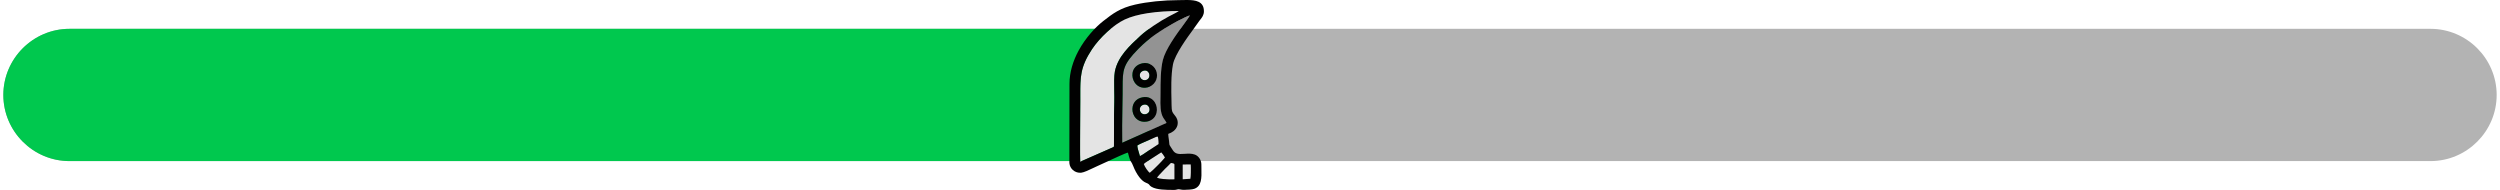
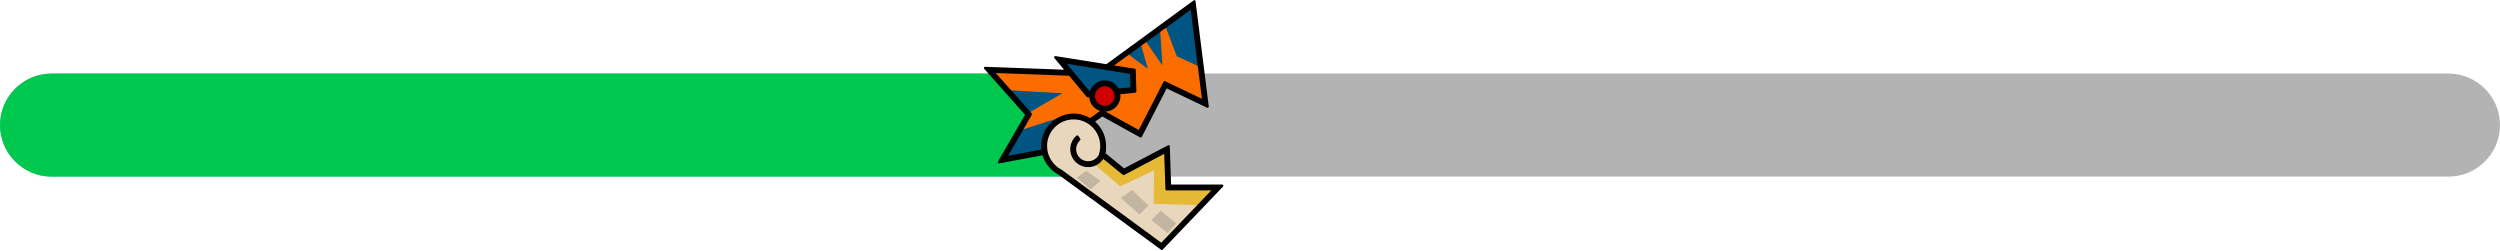
- <svg xmlns="http://www.w3.org/2000/svg" xml:space="preserve" width="1369px" height="104px" version="1.1" shape-rendering="geometricPrecision" text-rendering="geometricPrecision" image-rendering="optimizeQuality" fill-rule="evenodd" clip-rule="evenodd" viewBox="0 0 1367.32 104.15">
+ <svg xmlns="http://www.w3.org/2000/svg" xml:space="preserve" width="1369px" height="137px" version="1.1" shape-rendering="geometricPrecision" text-rendering="geometricPrecision" image-rendering="optimizeQuality" fill-rule="evenodd" clip-rule="evenodd" viewBox="0 0 1367.32 136.66">
  <defs>
    <clipPath id="id0">
-       <path d="M36.27 15.81l1294.78 0c19.95,0 36.27,16.32 36.27,36.27l0 0c0,19.94 -16.32,36.26 -36.27,36.26l-1294.78 0c-19.95,0 -36.27,-16.32 -36.27,-36.26l0 0c0,-19.95 16.32,-36.27 36.27,-36.27z" />
+       <path d="M28.19 40.14l1310.94 0c15.51,0 28.19,12.69 28.19,28.19l0 0c0,15.5 -12.68,28.18 -28.19,28.18l-1310.94 0c-15.51,0 -28.19,-12.68 -28.19,-28.18l0 0c0,-15.5 12.68,-28.19 28.19,-28.19z" />
    </clipPath>
  </defs>
  <g id="Camada_x0020_1">
-     <g id="_2489276921056">
-       <path fill="#B3B3B3" d="M36.27 15.81l1294.78 0c19.95,0 36.27,16.32 36.27,36.27l0 0c0,19.94 -16.32,36.26 -36.27,36.26l-1294.78 0c-19.95,0 -36.27,-16.32 -36.27,-36.26l0 0c0,-19.95 16.32,-36.27 36.27,-36.27z" />
+     <g id="_2960578527872">
+       <path fill="#B3B3B3" d="M28.19 40.14l1310.94 0c15.51,0 28.19,12.69 28.19,28.19l0 0c0,15.5 -12.68,28.18 -28.19,28.18l-1310.94 0c-15.51,0 -28.19,-12.68 -28.19,-28.18l0 0c0,-15.5 12.68,-28.19 28.19,-28.19z" />
      <g clip-path="url(#id0)">
        <g>
-           <rect fill="#00C84E" x="-120.5" y="2.62" width="749.13" height="98.91" />
+           <rect fill="#00C84E" x="-120.5" y="29.89" width="714.86" height="76.87" />
        </g>
      </g>
-       <path fill="none" d="M36.27 15.81l1294.78 0c19.95,0 36.27,16.32 36.27,36.27l0 0c0,19.94 -16.32,36.26 -36.27,36.26l-1294.78 0c-19.95,0 -36.27,-16.32 -36.27,-36.26l0 0c0,-19.95 16.32,-36.27 36.27,-36.27z" />
+       <path fill="none" d="M28.19 40.14l1310.94 0c15.51,0 28.19,12.69 28.19,28.19l0 0c0,15.5 -12.68,28.18 -28.19,28.18l-1310.94 0c-15.51,0 -28.19,-12.68 -28.19,-28.18l0 0c0,-15.5 12.68,-28.19 28.19,-28.19z" />
      <g>
-         <path fill="#939393" d="M624.82 53.35c8.82,-1.55 10.89,11.9 2.24,13.31 -8.87,1.45 -11.11,-11.76 -2.24,-13.31zm-0.27 -18.61c3.96,-0.91 7.23,1.84 7.93,5.03 0.91,4.13 -1.83,7.41 -5.05,8.14 -8.52,1.95 -12,-11.07 -2.88,-13.17zm-10.98 43.58l24.35 -10.9c-0.19,-0.7 -1.29,-2.02 -1.82,-2.89 -2.05,-3.41 -1.48,-8.86 -1.48,-13.32 0,-5.64 -0.03,-13.04 1.27,-18.27 2.11,-8.49 13.29,-21.35 14.83,-24.55 -1.35,0.25 -7.63,3.55 -8.96,4.31 -7.56,4.3 -13.24,7.91 -19.28,14.05 -9.65,9.79 -8.55,12.26 -8.69,24.91 -0.1,8.71 -0.39,17.92 -0.22,26.66z" />
-         <path fill="#E4E4E4" d="M625.16 38.78c-3.46,1.09 -1.9,5.92 1.43,5.14 3.2,-0.75 2.17,-6.27 -1.43,-5.14zm-16.78 42.07c0.83,-0.41 0.68,-0.3 0.7,-1.47 0.13,-7.74 -0.12,-15.61 0.17,-23.33 0.18,-4.58 -0.44,-12.79 0.31,-16.78 1.59,-8.38 8.6,-14.64 14.32,-19.91 3.5,-3.22 10.93,-8.07 15.32,-10.35 1.19,-0.62 4.66,-2.3 5.49,-3.01 -9.53,0 -21.95,1.03 -29.71,4.68 -6.43,3.02 -13.97,10.23 -17.96,16.27 -6.99,10.58 -6.43,16.05 -6.43,27.86 0,2.48 -0.26,32.33 -0.04,33.88l17.83 -7.84zm13.45 -1.04c0.16,1.9 0.99,4.11 1.47,5.84 1.38,-0.6 3.64,-2.33 5.07,-3.24 1.68,-1.08 3.48,-2.22 5.18,-3.39 0.05,-0.79 -0.04,-3.9 -0.63,-4.2 -0.2,-0.1 -3.16,1.28 -3.64,1.51 -2.04,0.97 -5.91,2.39 -7.45,3.48zm6.88 14.94c1.32,-0.92 8.06,-7.69 8.33,-8.41 -0.29,-0.59 -1.57,-2.45 -2.03,-2.84 -1.28,0.81 -9.1,5.76 -9.6,6.44 0.45,1.48 2.37,4.3 3.3,4.81zm3.93 2.62c1.42,1 7.54,1.11 9.58,0.97l0 -8.5c-2.01,-0.62 -1.75,-0.8 -2.92,0.56 -0.72,0.83 -1.55,1.42 -2.29,2.22 -1.36,1.48 -3.25,3.31 -4.37,4.75zm18.33 0.68c0.3,-1.26 0.35,-6.41 0.18,-7.89l-4.4 0.05 0 8.11 4.22 -0.27zm-25.84 -40.61c-3.28,1.03 -2.02,5.98 1.45,5.16 3.44,-0.8 2.12,-6.27 -1.45,-5.16z" />
-         <path fill="#010101" d="M641.74 89.69l0.48 0.15 0 0.36c-0.13,-0.23 -0.28,-0.4 -0.48,-0.51zm-6.2 4.51c-1.04,1.08 -2.12,2.21 -2.87,3.17 0.58,0.39 1.92,0.65 3.43,0.8 2.24,0.23 4.88,0.23 6.1,0.15l0 -8.46 -0.66 -0.22c-0.57,-0.19 -0.88,-0.29 -1.12,-0.24 -0.29,0.05 -0.51,0.31 -0.98,0.86l-0.13 0.15c-0.38,0.45 -0.8,0.82 -1.21,1.19 -0.36,0.33 -0.73,0.66 -1.07,1.03 -0.45,0.5 -0.97,1.03 -1.49,1.57zm-7.69 -54.71c-0.56,-0.69 -1.48,-1.07 -2.69,-0.69 -1.17,0.37 -1.77,1.18 -1.9,2.05 -0.06,0.38 -0.03,0.77 0.07,1.15 0.11,0.37 0.29,0.72 0.54,1.03 0.58,0.71 1.54,1.14 2.71,0.87 1.15,-0.27 1.75,-1.16 1.88,-2.12 0.06,-0.4 0.03,-0.83 -0.07,-1.22 -0.11,-0.39 -0.29,-0.77 -0.54,-1.07zm-8.61 0.48c0.39,-2.36 2.05,-4.5 5.31,-5.25l0.06 -0.01c1.96,-0.44 3.75,0.03 5.14,0.99 1.39,0.96 2.38,2.43 2.74,4.02l0.01 0.05c0.43,1.95 0.05,3.72 -0.82,5.11 -0.96,1.56 -2.54,2.66 -4.24,3.05 -3.1,0.71 -5.54,-0.56 -6.95,-2.57 -0.54,-0.77 -0.93,-1.66 -1.15,-2.58 -0.21,-0.92 -0.25,-1.88 -0.1,-2.81zm8.67 18.24c-0.58,-0.73 -1.55,-1.13 -2.77,-0.75 -1.15,0.36 -1.74,1.2 -1.87,2.1 -0.05,0.38 -0.02,0.78 0.08,1.16 0.1,0.37 0.28,0.73 0.52,1.03 0.57,0.7 1.51,1.12 2.71,0.83 1.2,-0.28 1.82,-1.14 1.95,-2.09 0.06,-0.39 0.03,-0.81 -0.07,-1.21 -0.11,-0.39 -0.3,-0.76 -0.55,-1.07zm-8.57 0.09c0.53,-2.35 2.29,-4.41 5.48,-4.97 3.15,-0.55 5.44,0.8 6.69,2.84 0.5,0.81 0.83,1.73 0.99,2.68 0.16,0.95 0.14,1.93 -0.06,2.86 -0.52,2.38 -2.25,4.46 -5.37,4.97 -3.19,0.52 -5.53,-0.85 -6.8,-2.89 -0.5,-0.8 -0.84,-1.71 -1,-2.65 -0.16,-0.94 -0.14,-1.92 0.07,-2.84zm28.77 31.89c0.85,0 1.73,0 2.54,-0.03l-2.54 0.03zm-1.34 8.11l4.18 -0.27c0.14,-0.59 0.22,-1.97 0.26,-3.44 0.04,-1.74 0.01,-3.6 -0.07,-4.41l-4.37 0.05 0 8.07zm-19.86 -5.59c0.64,0.94 1.34,1.76 1.79,2.02 0.69,-0.49 2.75,-2.45 4.64,-4.37 1.84,-1.84 3.52,-3.65 3.68,-4.02 -0.16,-0.32 -0.6,-1 -1.04,-1.61 -0.38,-0.53 -0.76,-1.02 -0.97,-1.2 -0.84,0.53 -4.34,2.74 -6.86,4.43 -1.41,0.94 -2.52,1.73 -2.72,1.98 0.23,0.75 0.83,1.82 1.48,2.77zm-0.05 -15.3c-1.88,0.79 -3.97,1.68 -5.01,2.41 0.12,1.4 0.61,2.98 1.05,4.41l0.41 1.39c0.96,-0.42 2.33,-1.37 3.55,-2.22 0.55,-0.38 1.07,-0.74 1.5,-1.01l0.93 -0.6c1.4,-0.89 2.86,-1.83 4.24,-2.78 0.03,-0.49 0.01,-1.82 -0.15,-2.86 -0.1,-0.66 -0.25,-1.2 -0.47,-1.31 -0.07,-0.03 -0.49,0.12 -1.03,0.35 -0.96,0.4 -2.29,1.02 -2.59,1.16 -0.67,0.31 -1.53,0.68 -2.43,1.06zm-13.17 -18.28c-0.1,6.39 -0.22,12.89 -0.1,19.15l24.3 -10.87c-0.13,-0.45 -0.62,-1.15 -1.09,-1.81 -0.27,-0.38 -0.53,-0.75 -0.71,-1.06 -1.7,-2.82 -1.61,-7.03 -1.53,-10.93l0.03 -2.68c0,-5.61 0,-12.85 1.28,-17.99 1.47,-5.9 7.3,-13.9 11.25,-19.31 1.71,-2.35 3.07,-4.22 3.56,-5.21 -0.54,0.12 -1.77,0.66 -3.15,1.32 -2.26,1.09 -4.95,2.51 -5.76,2.98 -3.78,2.15 -7.09,4.13 -10.21,6.33 -3.12,2.21 -6.05,4.65 -9.07,7.71 -8.65,8.78 -8.65,11.68 -8.67,21.31l-0.01 3.59 -0.12 7.47zm-23.11 0.61c-0.06,9.13 -0.18,27.5 -0.02,28.92l17.87 -7.86c0.35,-0.17 0.51,-0.25 0.57,-0.39 0.06,-0.11 0.06,-0.28 0.06,-0.57l0 -0.46c0.05,-3.22 0.04,-6.48 0.03,-9.73 -0.01,-4.54 -0.02,-9.1 0.14,-13.6 0.06,-1.64 0.02,-3.75 -0.02,-5.96 -0.07,-3.96 -0.15,-8.26 0.33,-10.83 1.55,-8.16 8.23,-14.31 13.87,-19.49l0.46 -0.42c1.65,-1.52 4.19,-3.41 6.86,-5.22 2.99,-2.02 6.15,-3.94 8.46,-5.14l0.94 -0.48c1.49,-0.75 3.79,-1.91 4.51,-2.49 -5.3,0.01 -11.48,0.33 -17.25,1.23 -4.61,0.73 -8.97,1.83 -12.41,3.45 -3.09,1.45 -6.44,3.88 -9.53,6.68 -3.32,3.01 -6.34,6.46 -8.41,9.58 -6.49,9.82 -6.47,15.23 -6.44,25.41l0.01 2.44 -0.03 4.93zm-5.98 29.3l0.06 -43.01c0,-6.53 2.03,-12.72 4.93,-18.13 3.89,-7.22 9.34,-13.03 13.62,-16.37 2.63,-2.05 4.92,-3.83 7.58,-5.33 2.66,-1.5 5.69,-2.72 9.8,-3.66 3.44,-0.79 7.37,-1.39 11.37,-1.81 4.26,-0.44 8.59,-0.66 12.51,-0.66l4.54 -0.07c4.8,0 9.38,0.67 9.38,6.17 0,2.1 -1.03,3.39 -2.01,4.62l-0.53 0.68c-0.56,0.76 -1.11,1.53 -1.66,2.32 -0.49,0.7 -0.99,1.42 -1.53,2.15 -1.66,2.26 -4.21,5.73 -6.47,9.32 -2.26,3.59 -4.24,7.3 -4.77,10.04 -1.15,5.87 -0.96,13.9 -0.81,20.45l0.04 1.99c0.07,3.38 0.27,3.63 1.6,5.32l0.52 0.66c0.42,0.55 0.75,1.17 0.97,1.81 0.35,1.07 0.41,2.24 0.08,3.36 -0.33,1.11 -1.03,2.19 -2.18,3.07 -0.75,0.58 -1.69,1.08 -2.82,1.46 0.01,0.89 0.14,1.76 0.27,2.62 0.07,0.51 0.15,1.02 0.2,1.54l0.08 0.93c0.04,0.48 0.06,0.73 0.13,0.94 0.07,0.23 0.2,0.42 0.47,0.81l0.85 1.32c0.96,1.56 1.75,2.83 4.56,2.87 0.77,0.01 1.58,-0.04 2.41,-0.09 1.92,-0.12 3.91,-0.25 5.66,0.42 0.98,0.37 1.9,1.13 2.56,2.13 0.6,0.91 0.98,2.03 0.98,3.26 0,0.87 0.01,1.66 0.03,2.43 0.11,4.97 0.2,9.48 -3.92,10.94 -1.26,0.45 -3.64,0.51 -5.25,0.56l-0.46 0.01c-0.78,0.02 -1.28,-0.08 -1.76,-0.17 -0.32,-0.06 -0.62,-0.12 -0.98,-0.14 -0.37,-0.02 -0.71,0.06 -1.08,0.15 -0.39,0.1 -0.82,0.2 -1.35,0.2l-0.54 0c-3.7,0 -9.12,0.01 -11.99,-1.68 -0.76,-0.45 -0.97,-0.74 -1.17,-1.02 -0.26,-0.36 -0.49,-0.68 -1.95,-1.25 -1.32,-0.52 -2.56,-1.69 -3.64,-3.09 -1.41,-1.84 -2.55,-4.09 -3.22,-5.84 -0.59,-1.51 -0.93,-2.03 -1.22,-2.48 -0.45,-0.7 -0.79,-1.23 -1.78,-5.09 -0.93,0.07 -7.83,3.27 -12.63,5.49 -2,0.93 -3.64,1.69 -4.33,1.98 -0.55,0.24 -1.3,0.6 -2.12,0.99 -2.22,1.06 -5.06,2.41 -6.53,2.55l-0.6 0.03c-1.55,0 -2.95,-0.58 -3.99,-1.52 -1.05,-0.93 -1.74,-2.23 -1.88,-3.66l-0.03 -0.52z" />
+         <polygon fill="#FC6D00" points="540.94,38.12 600.6,40.31 652.49,2.36 659.31,56.63 637.38,46.16 623.5,73.2 602.79,61.75 573.07,82.7 548.22,87.33 562.59,62.48 " />
+         <path fill="#005582" d="M616.22 28.89l7.51 -5.5 4.09 14.15c0,0 -6.91,-4.97 -11.6,-8.65zm9.84 -7.21l8.39 -6.13 1.33 20.18 -9.72 -14.05zm11.09 -8.11l15.34 -11.21 4.32 34.39 -13.2 -6.08 -6.46 -17.1zm-88.79 73.53l9.12 -15.78 24.53 -7.83 -6.81 17.71 -26.84 5.9zm13.73 -25.18l-11.32 -12.75c10.61,0.74 30.35,1.72 30.35,1.72l-19.03 11.03z" />
+         <polygon fill="#005582" points="579.49,32.56 595.29,51.55 619.9,49.12 619.6,38.94 " />
+         <circle fill="#CF0000" cx="604.24" cy="52.44" r="6.95" />
+         <path fill="#E8D7BC" d="M579.8 94.11l55.52 40.65 30.94 -32.32 -27.29 0 -0.73 -20.95 -23.63 12.42 -11.89 -9.71c0.41,-1.41 0.62,-2.9 0.62,-4.43 0,-8.92 -7.22,-16.14 -16.14,-16.14 -8.91,0 -16.14,7.22 -16.14,16.14 0,6.24 3.55,11.66 8.74,14.34z" />
+         <polygon fill="#E6BA37" points="656.89,112.22 666.26,102.44 638.97,102.44 638.24,81.49 614.61,93.91 603.18,84.57 603.04,84.64 598.13,89.4 612.69,101.84 631.19,93.08 630.99,111.39 " />
+         <path fill="#C2B5A1" d="M588.91 97.12l5.16 -3.73 7.8 5.49 -5.38 4.5 -7.58 -6.26zm40.85 23.17l8.78 7.14 4.72 -5.38 -8.45 -6.92 -5.05 5.16zm-16.8 -12.08l10.32 9.01 4.83 -4.94 -9 -8.46 -6.15 4.39z" />
+         <path fill="black" fill-rule="nonzero" d="M580.74 92.82l54.39 39.82 27.39 -28.6 -24.45 0c-0.36,0 -0.66,-0.3 -0.66,-0.66l-0.67 -19.3 -21.93 11.53c-0.25,0.13 -0.55,0.09 -0.74,-0.09l-10.69 -8.72 -0.37 0.54c-0.29,0.39 -0.61,0.76 -0.95,1.1l-0.03 0.03c-0.9,0.89 -1.96,1.61 -3.14,2.09 -1.16,0.48 -2.43,0.75 -3.75,0.75 -1.32,0 -2.58,-0.27 -3.74,-0.74 -1.2,-0.5 -2.28,-1.23 -3.18,-2.13 -1.77,-1.77 -2.86,-4.22 -2.86,-6.92 0,-1.32 0.26,-2.59 0.74,-3.74l0.02 -0.04c0.49,-1.18 1.21,-2.25 2.1,-3.14l0.54 -0.5c0.28,-0.24 0.69,-0.21 0.94,0.06l0.58 0.81 0.55 0.82c0.17,0.27 0.12,0.63 -0.11,0.84l-0.24 0.23c-0.61,0.61 -1.1,1.34 -1.43,2.14 -0.32,0.77 -0.49,1.62 -0.49,2.52 0,0.9 0.17,1.75 0.49,2.52 0.33,0.8 0.83,1.53 1.44,2.14l0.03 0.03c1.27,1.26 2.94,1.89 4.62,1.89 1.69,0 3.38,-0.64 4.66,-1.92l0.04 -0.04c0.26,-0.26 0.5,-0.54 0.7,-0.84 0.17,-0.23 0.32,-0.49 0.46,-0.75 -0.01,-0.07 0,-0.13 0.02,-0.2l0.18 -0.62c0.09,-0.32 0.17,-0.64 0.23,-0.95 0.07,-0.33 0.13,-0.66 0.18,-0.99 0.04,-0.32 0.08,-0.65 0.1,-1 0.02,-0.32 0.03,-0.66 0.03,-1.02 0,-1.98 -0.39,-3.86 -1.1,-5.57 -0.73,-1.77 -1.81,-3.37 -3.15,-4.71l-0.04 -0.04c-1.33,-1.32 -2.92,-2.39 -4.68,-3.12 -1.71,-0.71 -3.59,-1.1 -5.57,-1.1 -1.97,0 -3.85,0.39 -5.56,1.1 -1.77,0.73 -3.37,1.81 -4.72,3.15l-0.03 0.04c-1.33,1.33 -2.4,2.92 -3.13,4.68 -0.7,1.71 -1.09,3.59 -1.09,5.57 0,1.36 0.18,2.68 0.53,3.93 0.36,1.28 0.89,2.5 1.57,3.61 0.7,1.14 1.55,2.18 2.52,3.09 0.96,0.9 2.06,1.68 3.24,2.29l0.21 0.13zm23.5 -48.93c1.15,0 2.26,0.23 3.27,0.65 1.05,0.43 1.99,1.07 2.78,1.85l0.03 0.04c0.33,0.33 0.63,0.69 0.9,1.07 0.18,0.26 0.36,0.54 0.51,0.82l6.54 -0.64 -0.22 -7.37 -34.63 -5.51 12.55 15.08 0.12 -0.01c0.19,-0.58 0.43,-1.14 0.73,-1.66 0.38,-0.67 0.84,-1.28 1.38,-1.81l0.04 -0.04c0.78,-0.77 1.71,-1.39 2.74,-1.82 1.01,-0.42 2.11,-0.65 3.26,-0.65zm8.49 7.54l0.01 0.14c0.03,0.3 0.05,0.59 0.05,0.87 0,1.15 -0.23,2.25 -0.65,3.26 -0.43,1.05 -1.07,2 -1.85,2.78 -1.45,1.45 -3.42,2.38 -5.61,2.49l18.15 10.04 13.55 -26.38c0.16,-0.33 0.56,-0.46 0.88,-0.29l20.09 9.6 -6.11 -48.7 -41.91 30.45 11.29 1.8c0.31,0.05 0.54,0.32 0.55,0.63l0.35 11.83c0.01,0.35 -0.25,0.64 -0.59,0.67l-8.2 0.81zm-11.06 9.16c-0.23,-0.08 -0.46,-0.16 -0.69,-0.26 -1.05,-0.43 -1.99,-1.07 -2.78,-1.85l-0.03 -0.04c-0.77,-0.78 -1.4,-1.71 -1.82,-2.73l-0.02 -0.04c-0.33,-0.8 -0.54,-1.66 -0.61,-2.56l-0.77 0.08c-0.23,0.02 -0.46,-0.09 -0.59,-0.26l-9.65 -11.6 -40.09 -1.48 19.62 22.08c0.2,0.22 0.22,0.54 0.07,0.78l-12.97 22.42 18.23 -3.4 -0.06 -0.66c-0.03,-0.44 -0.05,-0.88 -0.05,-1.3 0,-2.4 0.48,-4.69 1.35,-6.79l0.02 -0.03c0.9,-2.16 2.21,-4.11 3.83,-5.73l0.04 -0.03c1.63,-1.62 3.57,-2.92 5.73,-3.82 2.09,-0.86 4.38,-1.34 6.77,-1.34 1.69,0 3.32,0.23 4.87,0.67l0.03 0.01c1.44,0.42 2.81,1.01 4.08,1.75l5.49 -3.87zm6.36 -11.93c-0.5,-0.5 -1.09,-0.9 -1.74,-1.17 -0.63,-0.26 -1.32,-0.4 -2.05,-0.4 -0.73,0 -1.42,0.14 -2.04,0.4 -0.66,0.27 -1.25,0.67 -1.74,1.16 -0.49,0.5 -0.89,1.09 -1.16,1.74 -0.26,0.62 -0.4,1.31 -0.4,2.05 0,0.72 0.14,1.41 0.4,2.04 0.27,0.65 0.67,1.24 1.16,1.74l0.04 0.03c0.48,0.48 1.06,0.87 1.7,1.13l0.03 0.01c0.61,0.25 1.3,0.39 2.01,0.39 0.73,0 1.42,-0.14 2.05,-0.4 0.65,-0.27 1.24,-0.67 1.73,-1.16 0.97,-0.97 1.57,-2.31 1.57,-3.78 0,-0.74 -0.14,-1.43 -0.4,-2.05 -0.27,-0.66 -0.67,-1.24 -1.16,-1.73zm-26.06 -10.63l-5.3 -6.36c-0.23,-0.28 -0.19,-0.7 0.09,-0.93 0.15,-0.13 0.34,-0.17 0.52,-0.15l27.84 4.43 47.71 -34.89c0.29,-0.22 0.71,-0.15 0.92,0.14 0.07,0.09 0.11,0.2 0.12,0.31l7.24 57.56c0.04,0.36 -0.22,0.69 -0.58,0.73 -0.15,0.02 -0.29,-0.01 -0.41,-0.08l-22.03 -10.52 -13.62 26.52c-0.16,0.32 -0.56,0.45 -0.88,0.28l-20.7 -11.44 -3.98 2.81 0.1 0.09c0.26,0.23 0.51,0.47 0.74,0.69l0.03 0.04c1.62,1.63 2.92,3.57 3.82,5.73 0.86,2.09 1.34,4.38 1.34,6.78l-0.02 0.93 -0.05 0.63c0.04,0.1 0.06,0.2 0.06,0.31 -0.01,0.43 -0.04,0.85 -0.1,1.25 -0.04,0.29 -0.09,0.57 -0.15,0.84l10.12 8.28 24.02 -12.63c0.32,-0.17 0.72,-0.05 0.89,0.28 0.05,0.1 0.08,0.21 0.08,0.31l0.72 20.87 27.94 0c0.37,0 0.66,0.29 0.66,0.66 0,0.2 -0.09,0.38 -0.23,0.5l-32.98 34.45c-0.23,0.25 -0.6,0.27 -0.86,0.08l-56.1 -41.07c-1.41,-0.74 -2.71,-1.67 -3.86,-2.75 -1.17,-1.1 -2.2,-2.36 -3.03,-3.73 -0.45,-0.73 -0.84,-1.49 -1.18,-2.29l-0.01 -0.03c-0.25,-0.59 -0.47,-1.19 -0.65,-1.8l-23.7 4.41c-0.36,0.07 -0.7,-0.17 -0.76,-0.53 -0.03,-0.16 0,-0.32 0.07,-0.45l14.81 -25.61 -22.34 -25.13c-0.24,-0.28 -0.22,-0.69 0.06,-0.94 0.13,-0.12 0.31,-0.17 0.48,-0.16l43.14 1.58z" />
      </g>
    </g>
  </g>
</svg>
